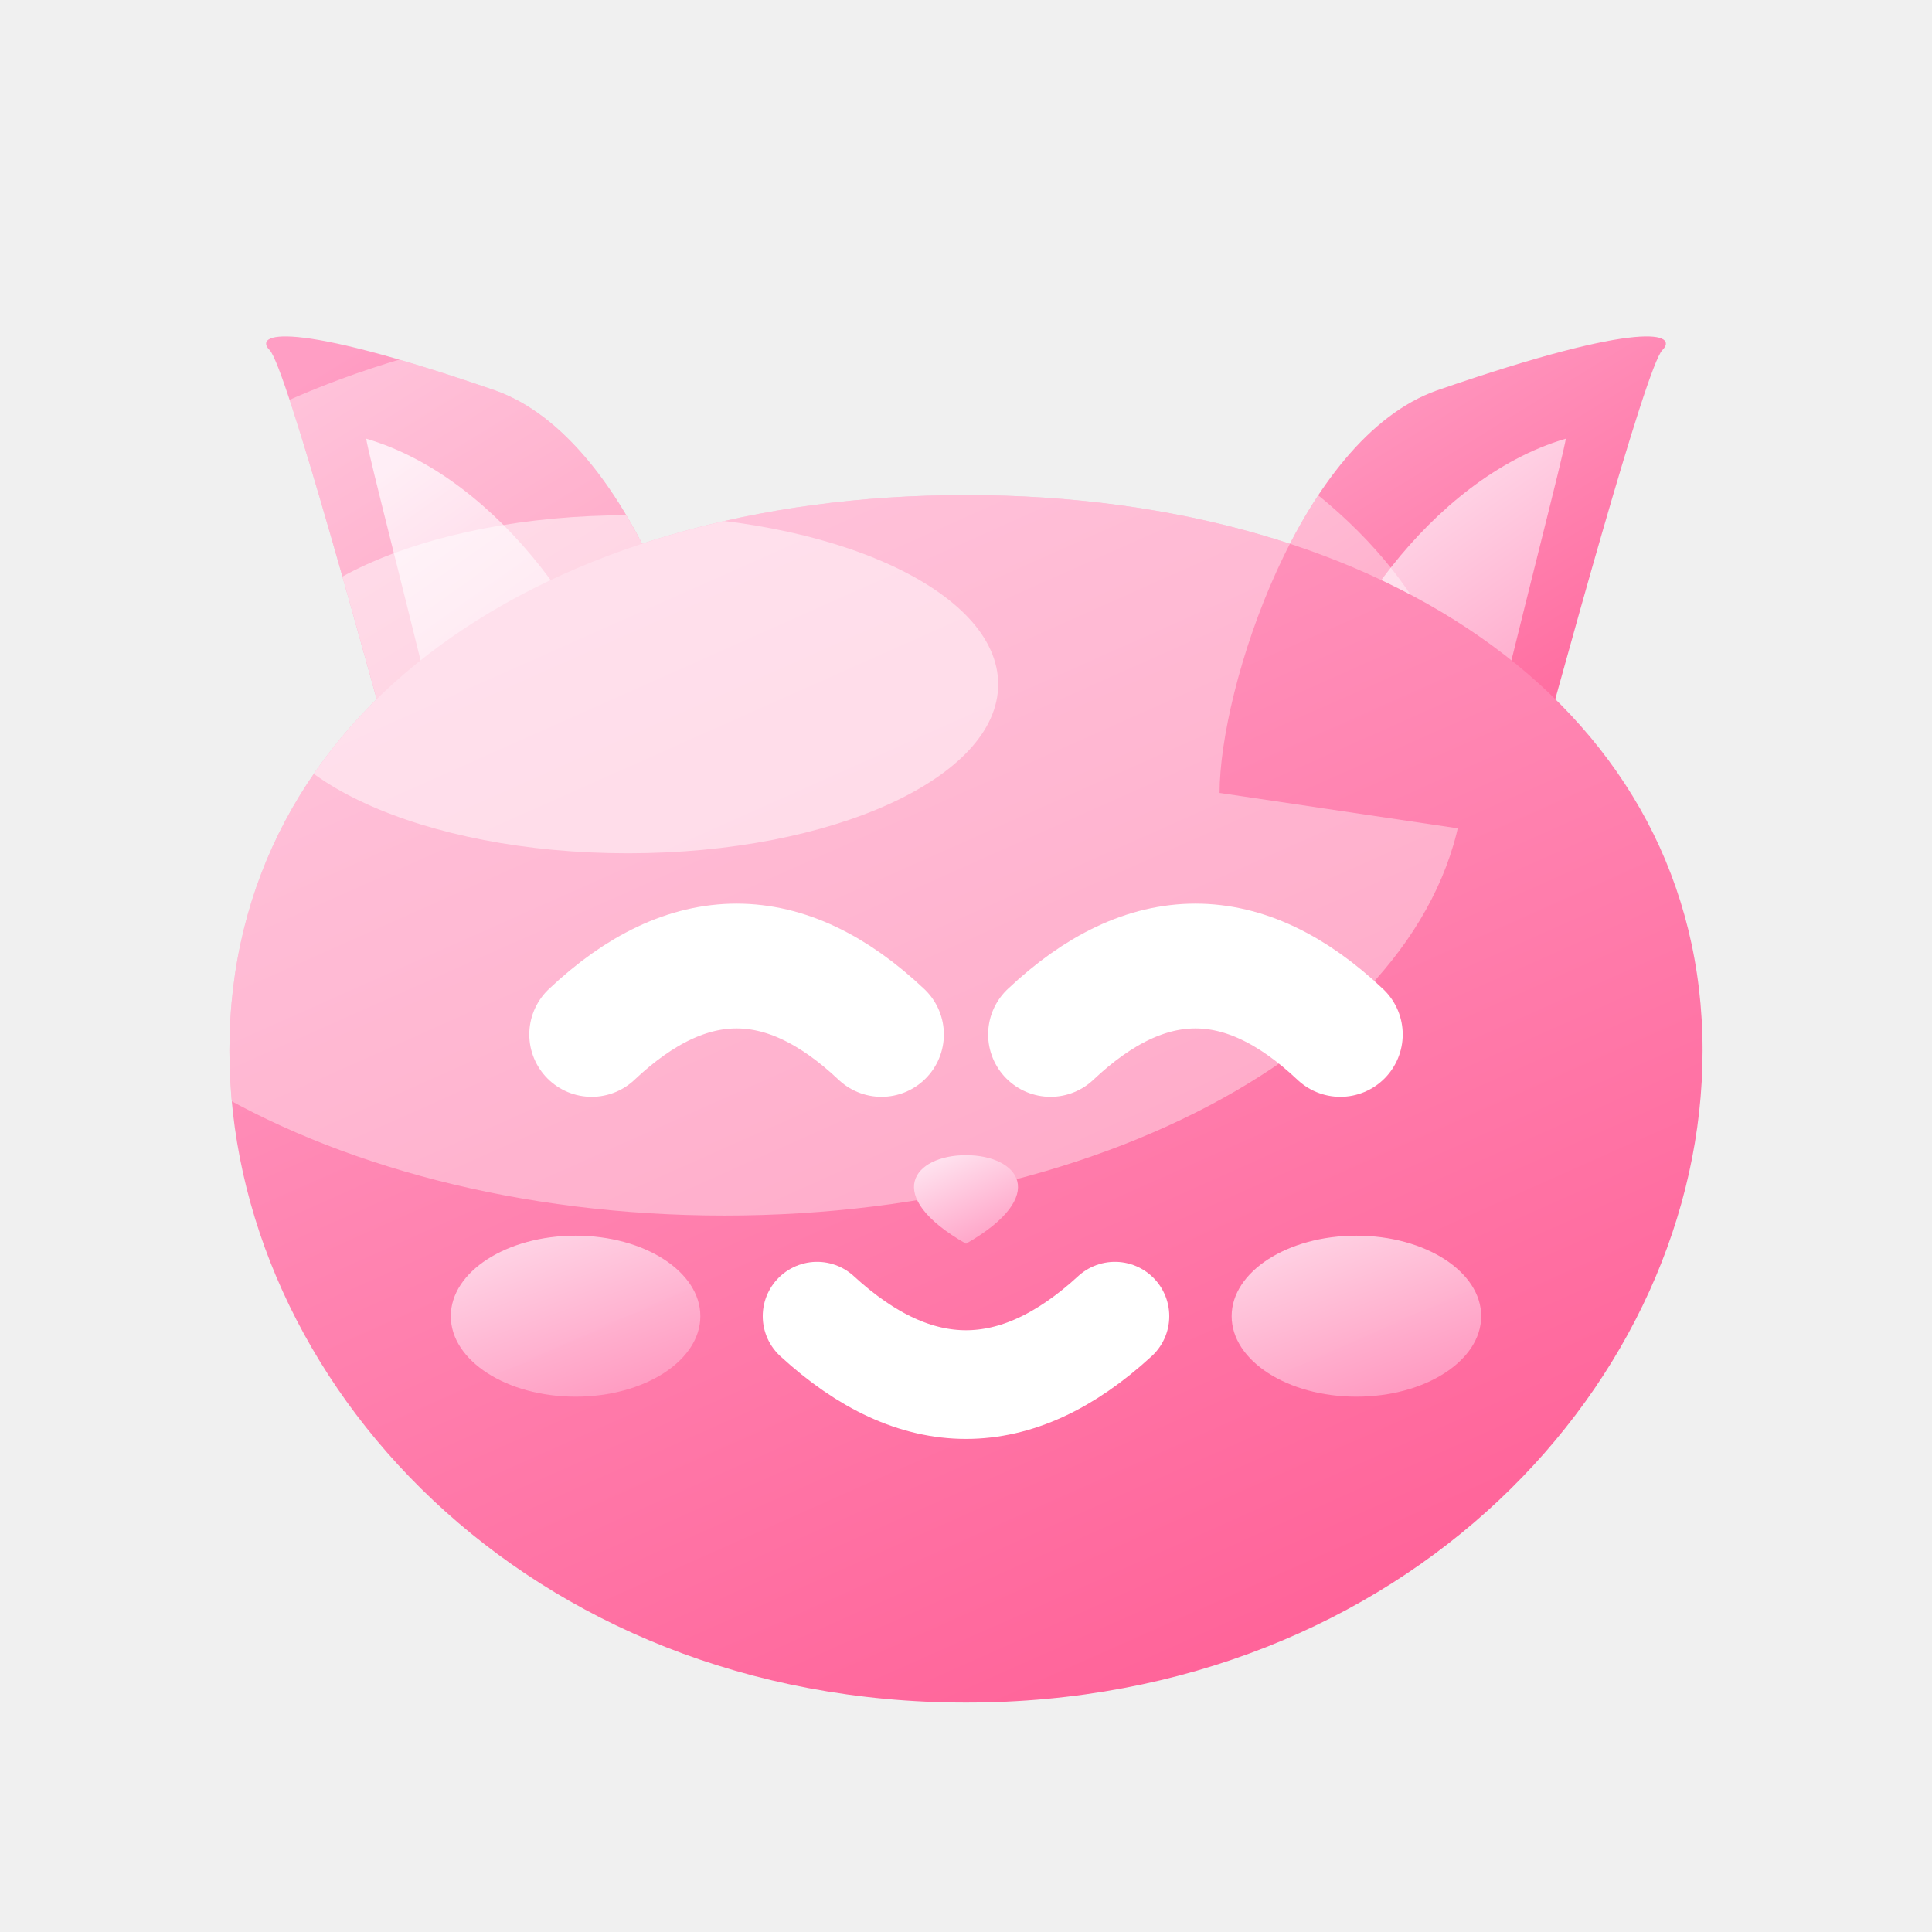
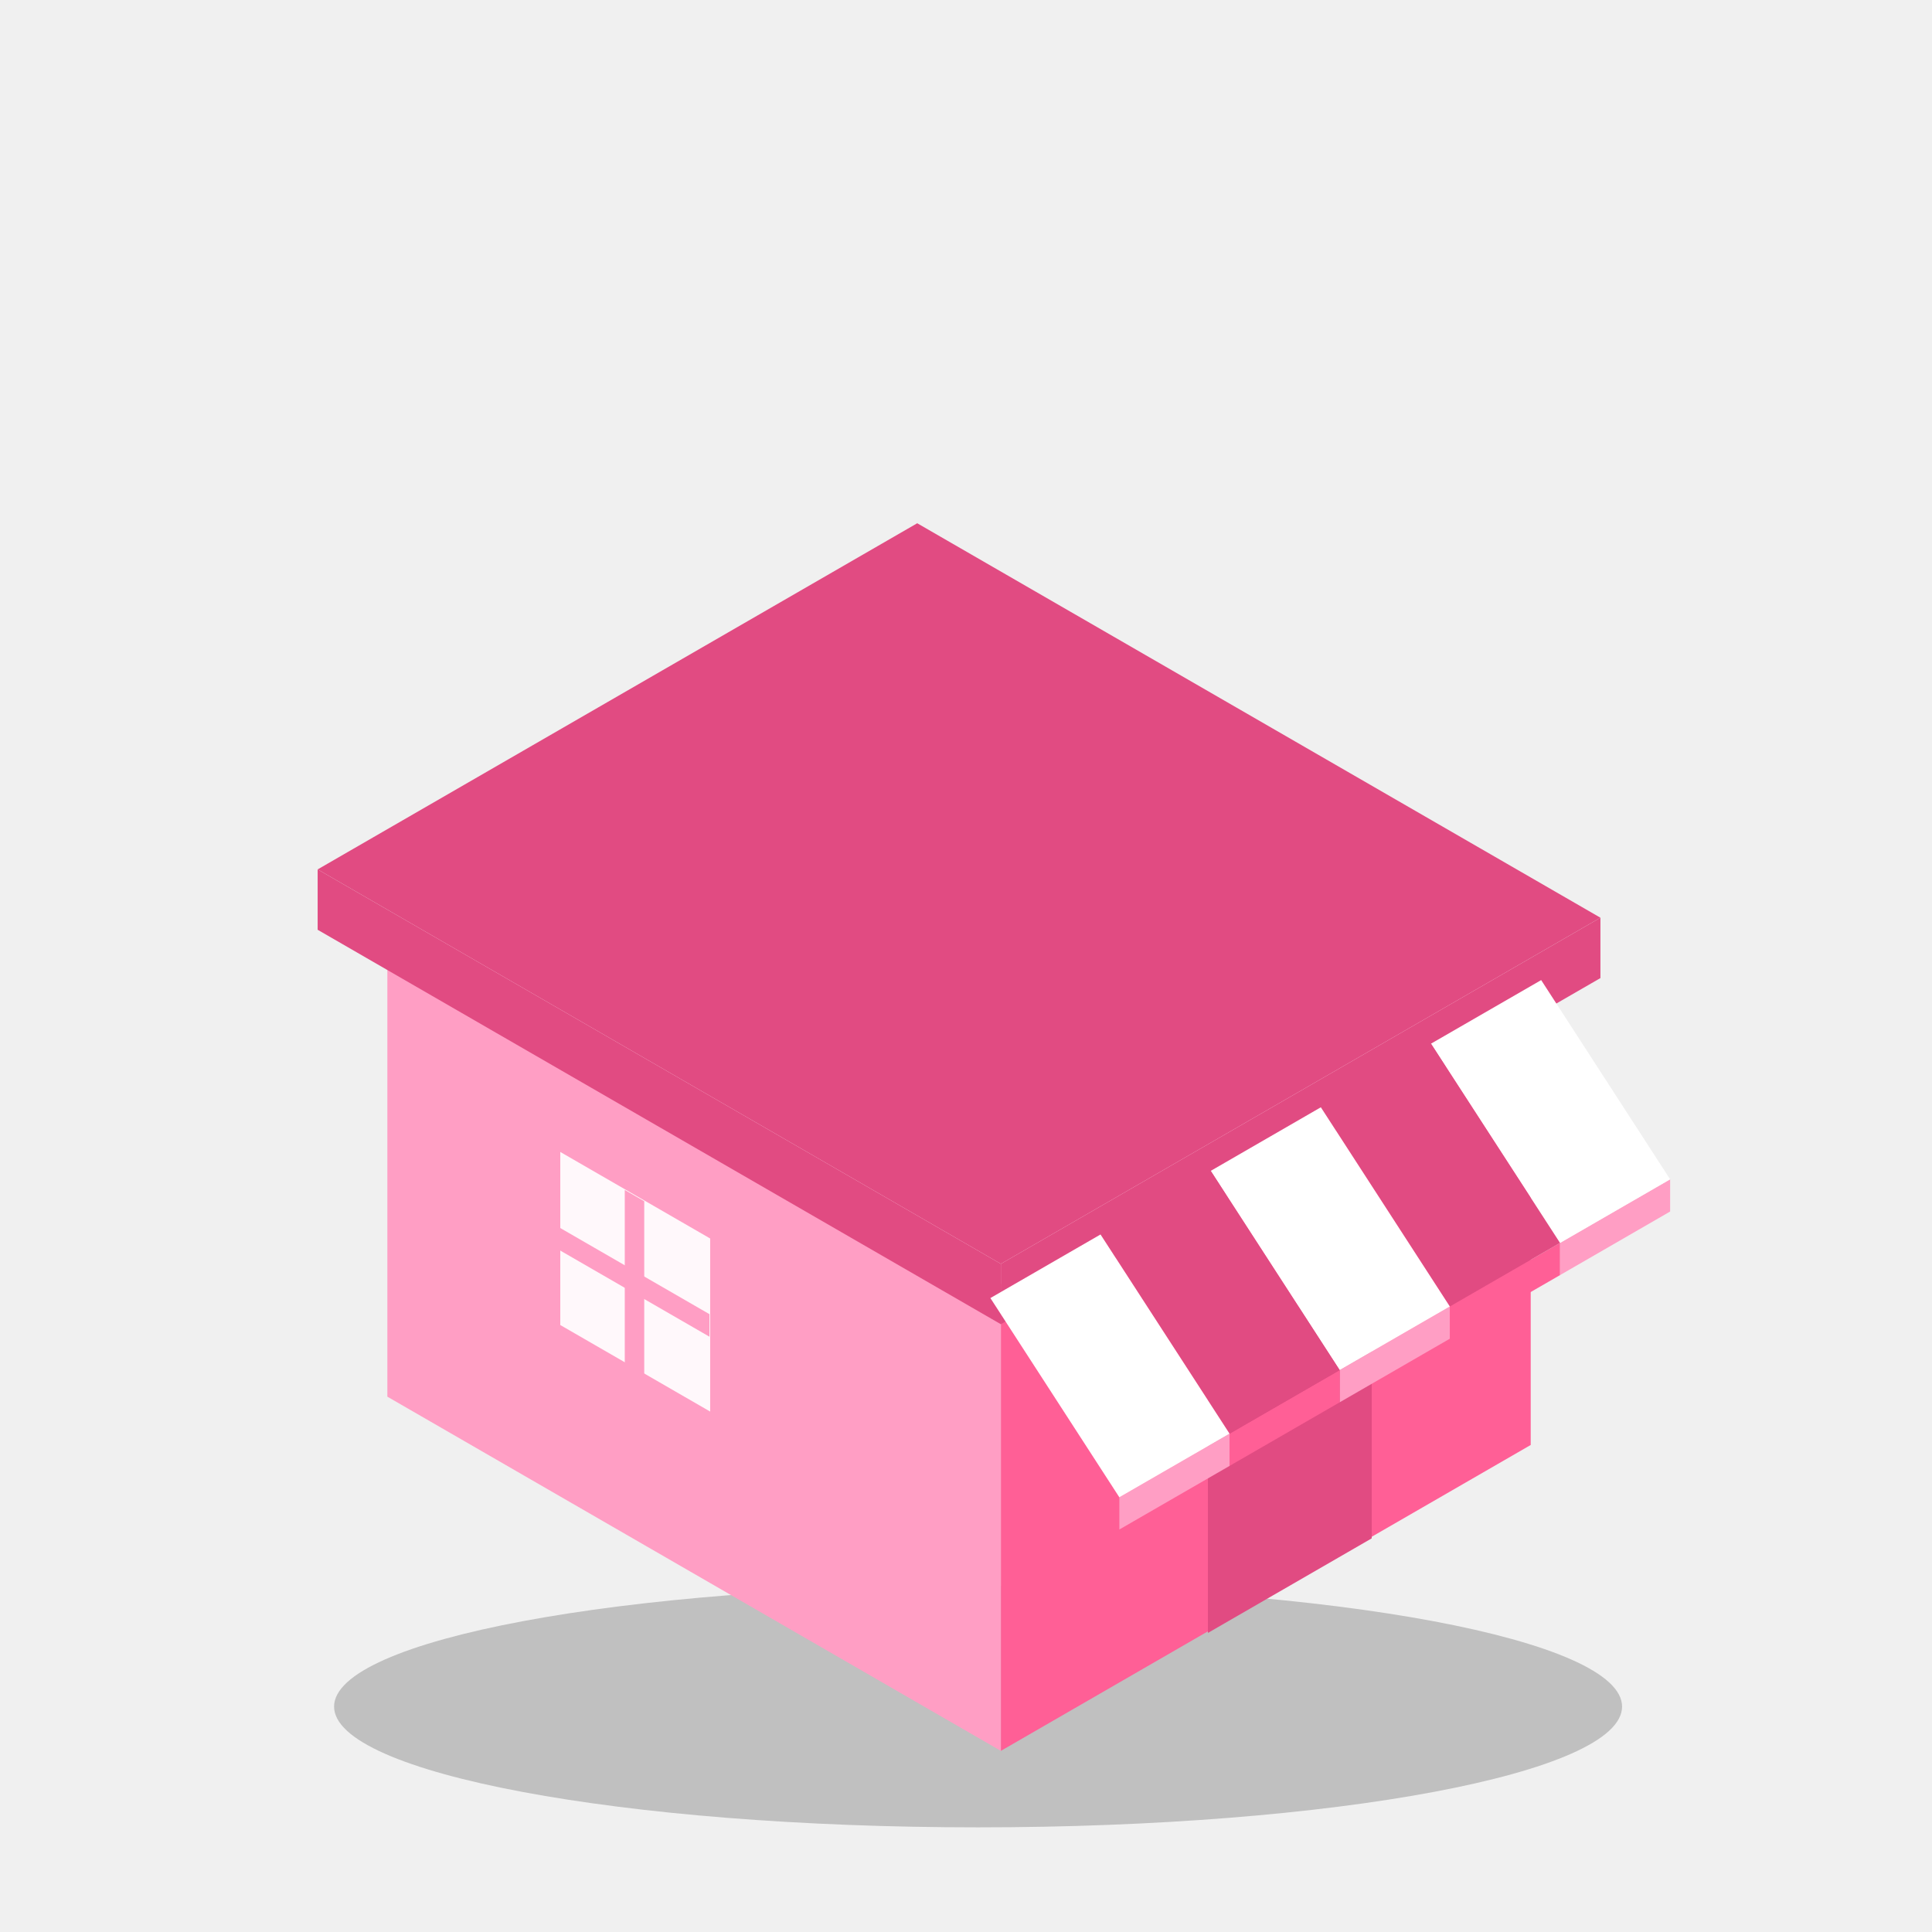
<svg xmlns="http://www.w3.org/2000/svg" viewBox="0 0 24 24" fill="none">
-   <defs>
-     <linearGradient id="n-fill" x1="0.25" y1="0" x2="0.8" y2="1">
-       <stop offset="0%" stop-color="#FF9EC4" />
-       <stop offset="100%" stop-color="#FF5F96" />
-     </linearGradient>
-     <linearGradient id="n-acc" x1="0.25" y1="0" x2="0.8" y2="1">
-       <stop offset="0%" stop-color="#FFE4F0" />
-       <stop offset="100%" stop-color="#FF9EC4" />
-     </linearGradient>
-     <clipPath id="n-clip">
-       <path d="M5.15 10.4 C4.55 8.2 3.55 4.55 3.35 4.35 C3.15 4.15 3.55 3.95 6.15 4.85 C7.85 5.45 8.85 8.55 8.85 9.85 Z" />
-       <path d="M18.85 10.4 C19.45 8.2 20.45 4.55 20.65 4.35 C20.85 4.15 20.45 3.95 17.85 4.85 C16.15 5.45 15.15 8.55 15.15 9.85 Z" />
-       <path d="M12 21.15 C6.55 21.15 2.85 17.15 2.85 13.05 C2.85 8.85 6.75 6.15 12 6.15 C17.25 6.15 21.15 8.85 21.15 13.05 C21.15 17.15 17.45 21.15 12 21.15 Z" />
-     </clipPath>
-   </defs>
-   <path d="M5.15 10.4 C4.55 8.2 3.55 4.55 3.35 4.35 C3.15 4.15 3.55 3.95 6.15 4.85 C7.85 5.45 8.85 8.55 8.85 9.85 Z" fill="url(#n-fill)" />
-   <path d="M18.85 10.4 C19.45 8.2 20.45 4.55 20.65 4.35 C20.85 4.15 20.45 3.95 17.85 4.85 C16.15 5.45 15.15 8.55 15.15 9.85 Z" fill="url(#n-fill)" />
-   <path d="M5.55 9.55 C5.15 7.85 4.55 5.55 4.55 5.45 C6.25 5.95 7.55 7.95 7.75 9.15 Z" fill="url(#n-acc)" />
-   <path d="M18.45 9.55 C18.85 7.85 19.45 5.55 19.45 5.45 C17.75 5.95 16.45 7.95 16.25 9.15 Z" fill="url(#n-acc)" />
-   <path d="M12 21.15 C6.55 21.15 2.85 17.15 2.85 13.05 C2.85 8.85 6.75 6.15 12 6.15 C17.25 6.15 21.15 8.85 21.15 13.05 C21.15 17.15 17.45 21.15 12 21.15 Z" fill="url(#n-fill)" />
-   <g clip-path="url(#n-clip)">
-     <ellipse cx="9" cy="9.5" rx="9.2" ry="5.6" fill="#ffffff" fill-opacity="0.38" />
-     <ellipse cx="7.8" cy="8.5" rx="4.6" ry="2.1" fill="#ffffff" fill-opacity="0.5" />
-   </g>
-   <path d="M7.35 12.85 C 8.55 11.717 9.75 11.717 10.95 12.85" fill="none" stroke="#FFFFFF" stroke-width="1.55" stroke-linecap="round" />
-   <path d="M13.05 12.85 C 14.25 11.717 15.45 11.717 16.65 12.85" fill="none" stroke="#FFFFFF" stroke-width="1.55" stroke-linecap="round" />
-   <path d="M12 14.35 C11.35 14.35 10.95 14.85 12 15.45 C13.05 14.85 12.65 14.35 12 14.35 Z" fill="url(#n-acc)" />
-   <path d="M10.15 16.35 C 11.383 17.483 12.617 17.483 13.85 16.35" fill="none" stroke="#FFFFFF" stroke-width="1.35" stroke-linecap="round" />
-   <ellipse cx="7.15" cy="16.35" rx="1.55" ry="1.0" fill="url(#n-acc)" fill-opacity="0.85" />
-   <ellipse cx="16.85" cy="16.35" rx="1.55" ry="1.0" fill="url(#n-acc)" fill-opacity="0.85" />
+   <ellipse cx="12.15" cy="21.2" rx="8" ry="1.5" fill="#000000" fill-opacity="0.20" />
+   <path d="M 19.015 17.95 L 12.433 21.75 L 12.433 15.95 L 19.015 12.15 Z" fill="#FF5F96" />
+   <path d="M 4.812 17.35 L 12.433 21.75 L 12.433 15.95 L 4.812 11.55 Z" fill="#FF9EC4" />
+   <path d="M 11.394 7.75 L 19.015 12.15 L 12.433 15.95 L 4.812 11.55 Z" fill="#FFE4F0" />
+   <path d="M 17.04 19.11 L 15.005 20.285 L 15.005 16.885 L 17.04 15.71 Z" fill="#E14B82" />
+   <path d="M 6.96 16.46 L 8.822 17.535 L 8.822 15.385 L 6.96 14.31 Z" fill="#FFF8FB" />
+   <path d="M 6.951 15.53 L 8.813 16.605 L 8.813 16.325 L 6.951 15.25 Z" fill="#FF9EC4" />
+   <path d="M 7.761 16.933 L 8.003 17.073 L 8.003 14.922 L 7.761 14.782 Z" fill="#FF9EC4" />
+   <path d="M 19.881 12.15 L 12.433 16.45 L 12.433 15.7 L 19.881 11.4 Z" fill="#E14B82" />
+   <path d="M 3.946 11.55 L 12.433 16.45 L 12.433 15.7 L 3.946 10.8 Z" fill="#E14B82" />
+   <path d="M 11.394 6.5 L 19.881 11.4 L 12.433 15.7 L 3.946 10.8 Z" fill="#E14B82" />
+   <path d="M 20.747 14.65 L 19.379 15.44 L 19.379 15.84 L 20.747 15.05 Z" fill="#FF9EC4" />
+   <path d="M 19.145 12.175 L 20.747 14.65 L 19.379 15.44 L 17.776 12.965 Z" fill="#FFFFFF" />
+   <path d="M 19.379 15.44 L 18.01 16.23 L 18.01 16.63 L 19.379 15.84 Z" fill="#FF5F96" />
+   <path d="M 17.776 12.965 L 19.379 15.44 L 18.01 16.23 L 16.408 13.755 Z" fill="#E14B82" />
+   <path d="M 18.01 16.23 L 16.642 17.02 L 16.642 17.42 L 18.01 16.63 Z" fill="#FF9EC4" />
+   <path d="M 16.408 13.755 L 18.01 16.23 L 16.642 17.02 L 15.04 14.545 Z" fill="#FFFFFF" />
+   <path d="M 16.642 17.02 L 15.274 17.81 L 15.274 18.21 L 16.642 17.42 Z" fill="#FF5F96" />
+   <path d="M 15.04 14.545 L 16.642 17.02 L 15.274 17.81 L 13.671 15.335 Z" fill="#E14B82" />
+   <path d="M 15.274 17.81 L 13.905 18.6 L 13.905 19 L 15.274 18.21 Z" fill="#FF9EC4" />
+   <path d="M 13.671 15.335 L 15.274 17.81 L 13.905 18.6 L 12.303 16.125 Z" fill="#FFFFFF" />
</svg>
